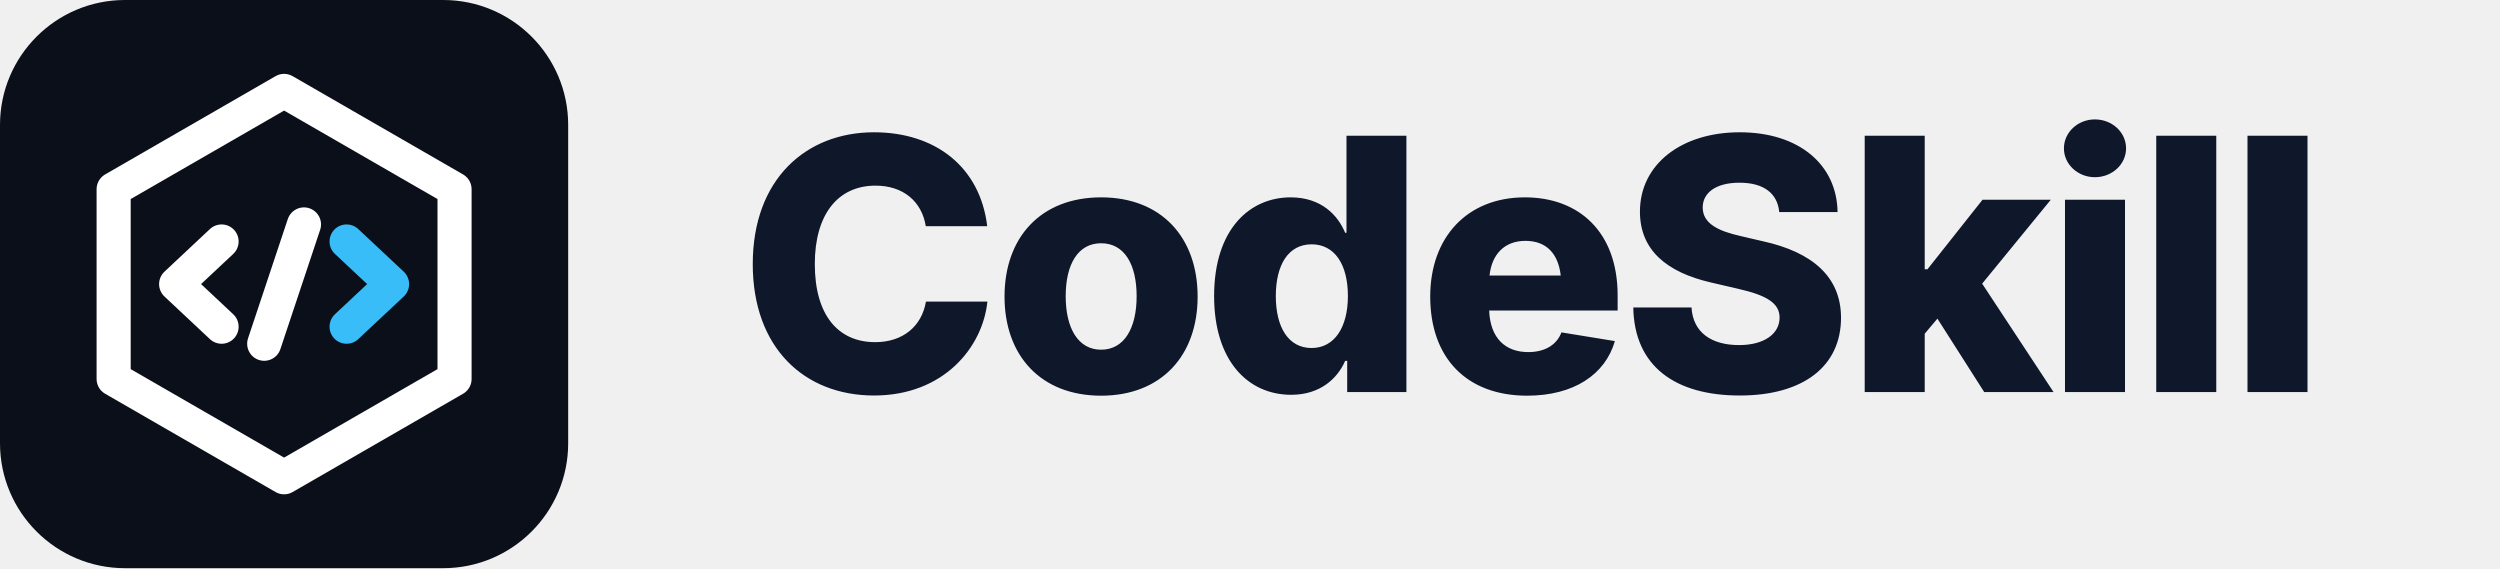
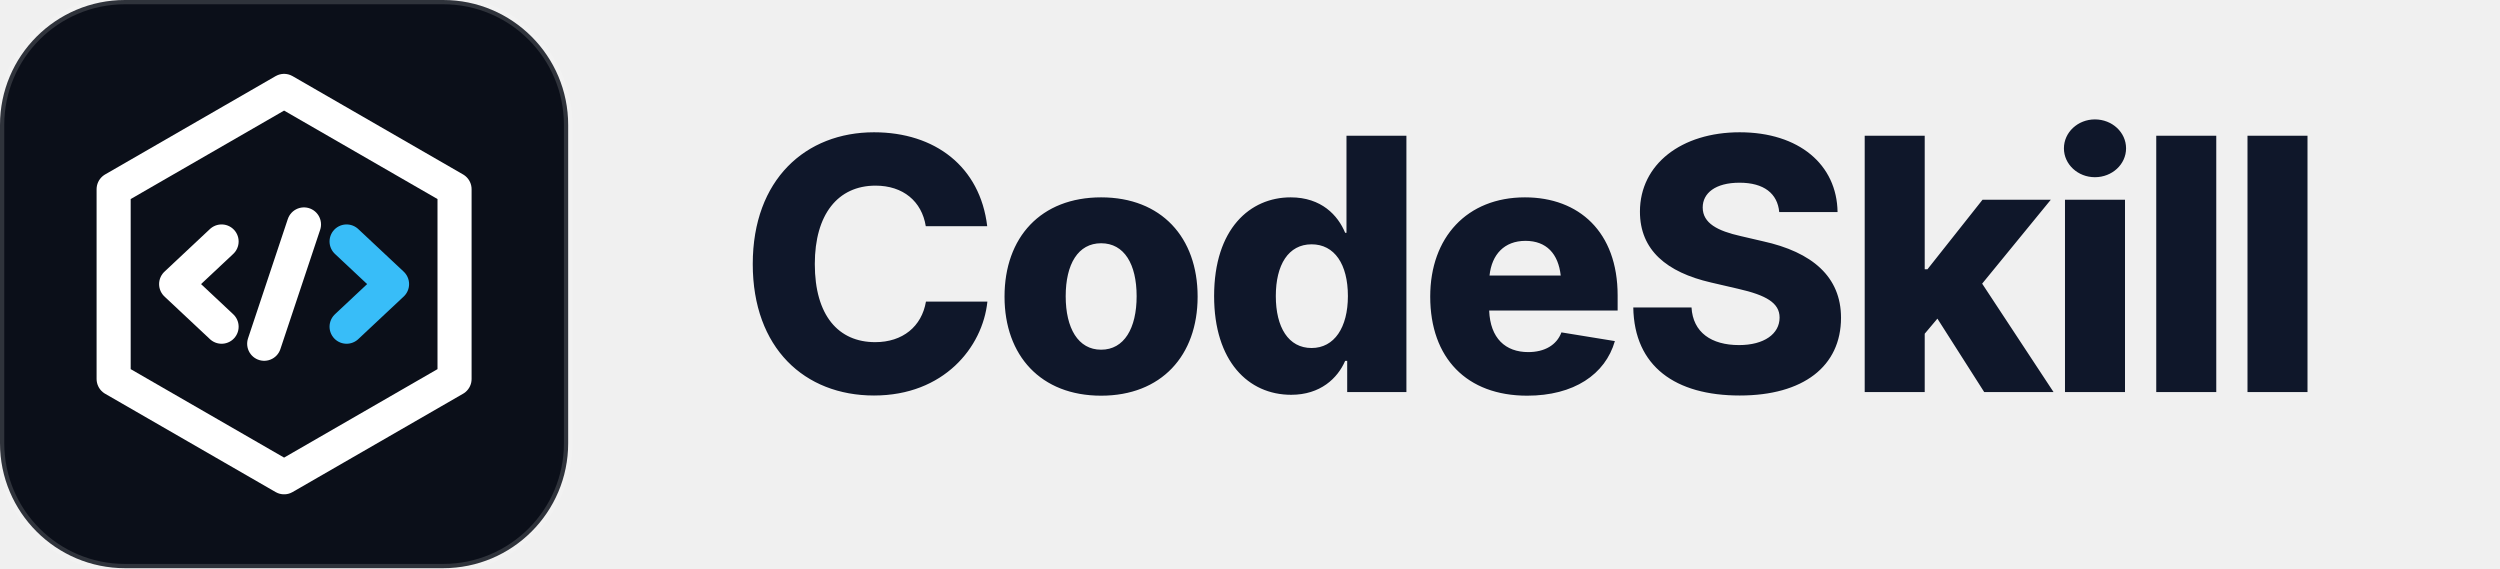
<svg xmlns="http://www.w3.org/2000/svg" viewBox="0 0 440 100" width="100%" height="100%">
+   <style>
+     .brand-text { fill: #0f172a; }
+     @media (prefers-color-scheme: dark) {
+       .brand-text { fill: #ffffff; }
+     }
+   </style>
  <g id="icon">
-     <rect width="100" height="100" rx="22" fill="#0b0f19" />
+     <rect width="100" height="100" rx="22" fill="#0b0f19" stroke="rgba(255,255,255,0.15)" stroke-width="1.5" />
    <polygon points="50,16 80,33.3 80,66.7 50,84 20,66.7 20,33.3" fill="none" stroke="#ffffff" stroke-width="6" stroke-linejoin="round" stroke-linecap="round" />
    <path d="M39 42.5 L31 50 L39 57.5" fill="none" stroke="#ffffff" stroke-width="6" stroke-linecap="round" stroke-linejoin="round" />
    <path d="M53.5 39.5 L46.5 60.5" fill="none" stroke="#ffffff" stroke-width="6" stroke-linecap="round" />
    <path d="M61 42.5 L69 50 L61 57.5" fill="none" stroke="#38bdf8" stroke-width="6" stroke-linecap="round" stroke-linejoin="round" />
  </g>
-   <text x="130" y="69" font-family="Inter, system-ui, -apple-system, sans-serif" font-size="62" font-weight="800" letter-spacing="-1.5" fill="#0f172a">CodeSkill</text>
+   <text x="130" y="69" font-family="Inter, system-ui, -apple-system, sans-serif" font-size="62" font-weight="800" letter-spacing="-1.5" class="brand-text">CodeSkill</text>
</svg>
